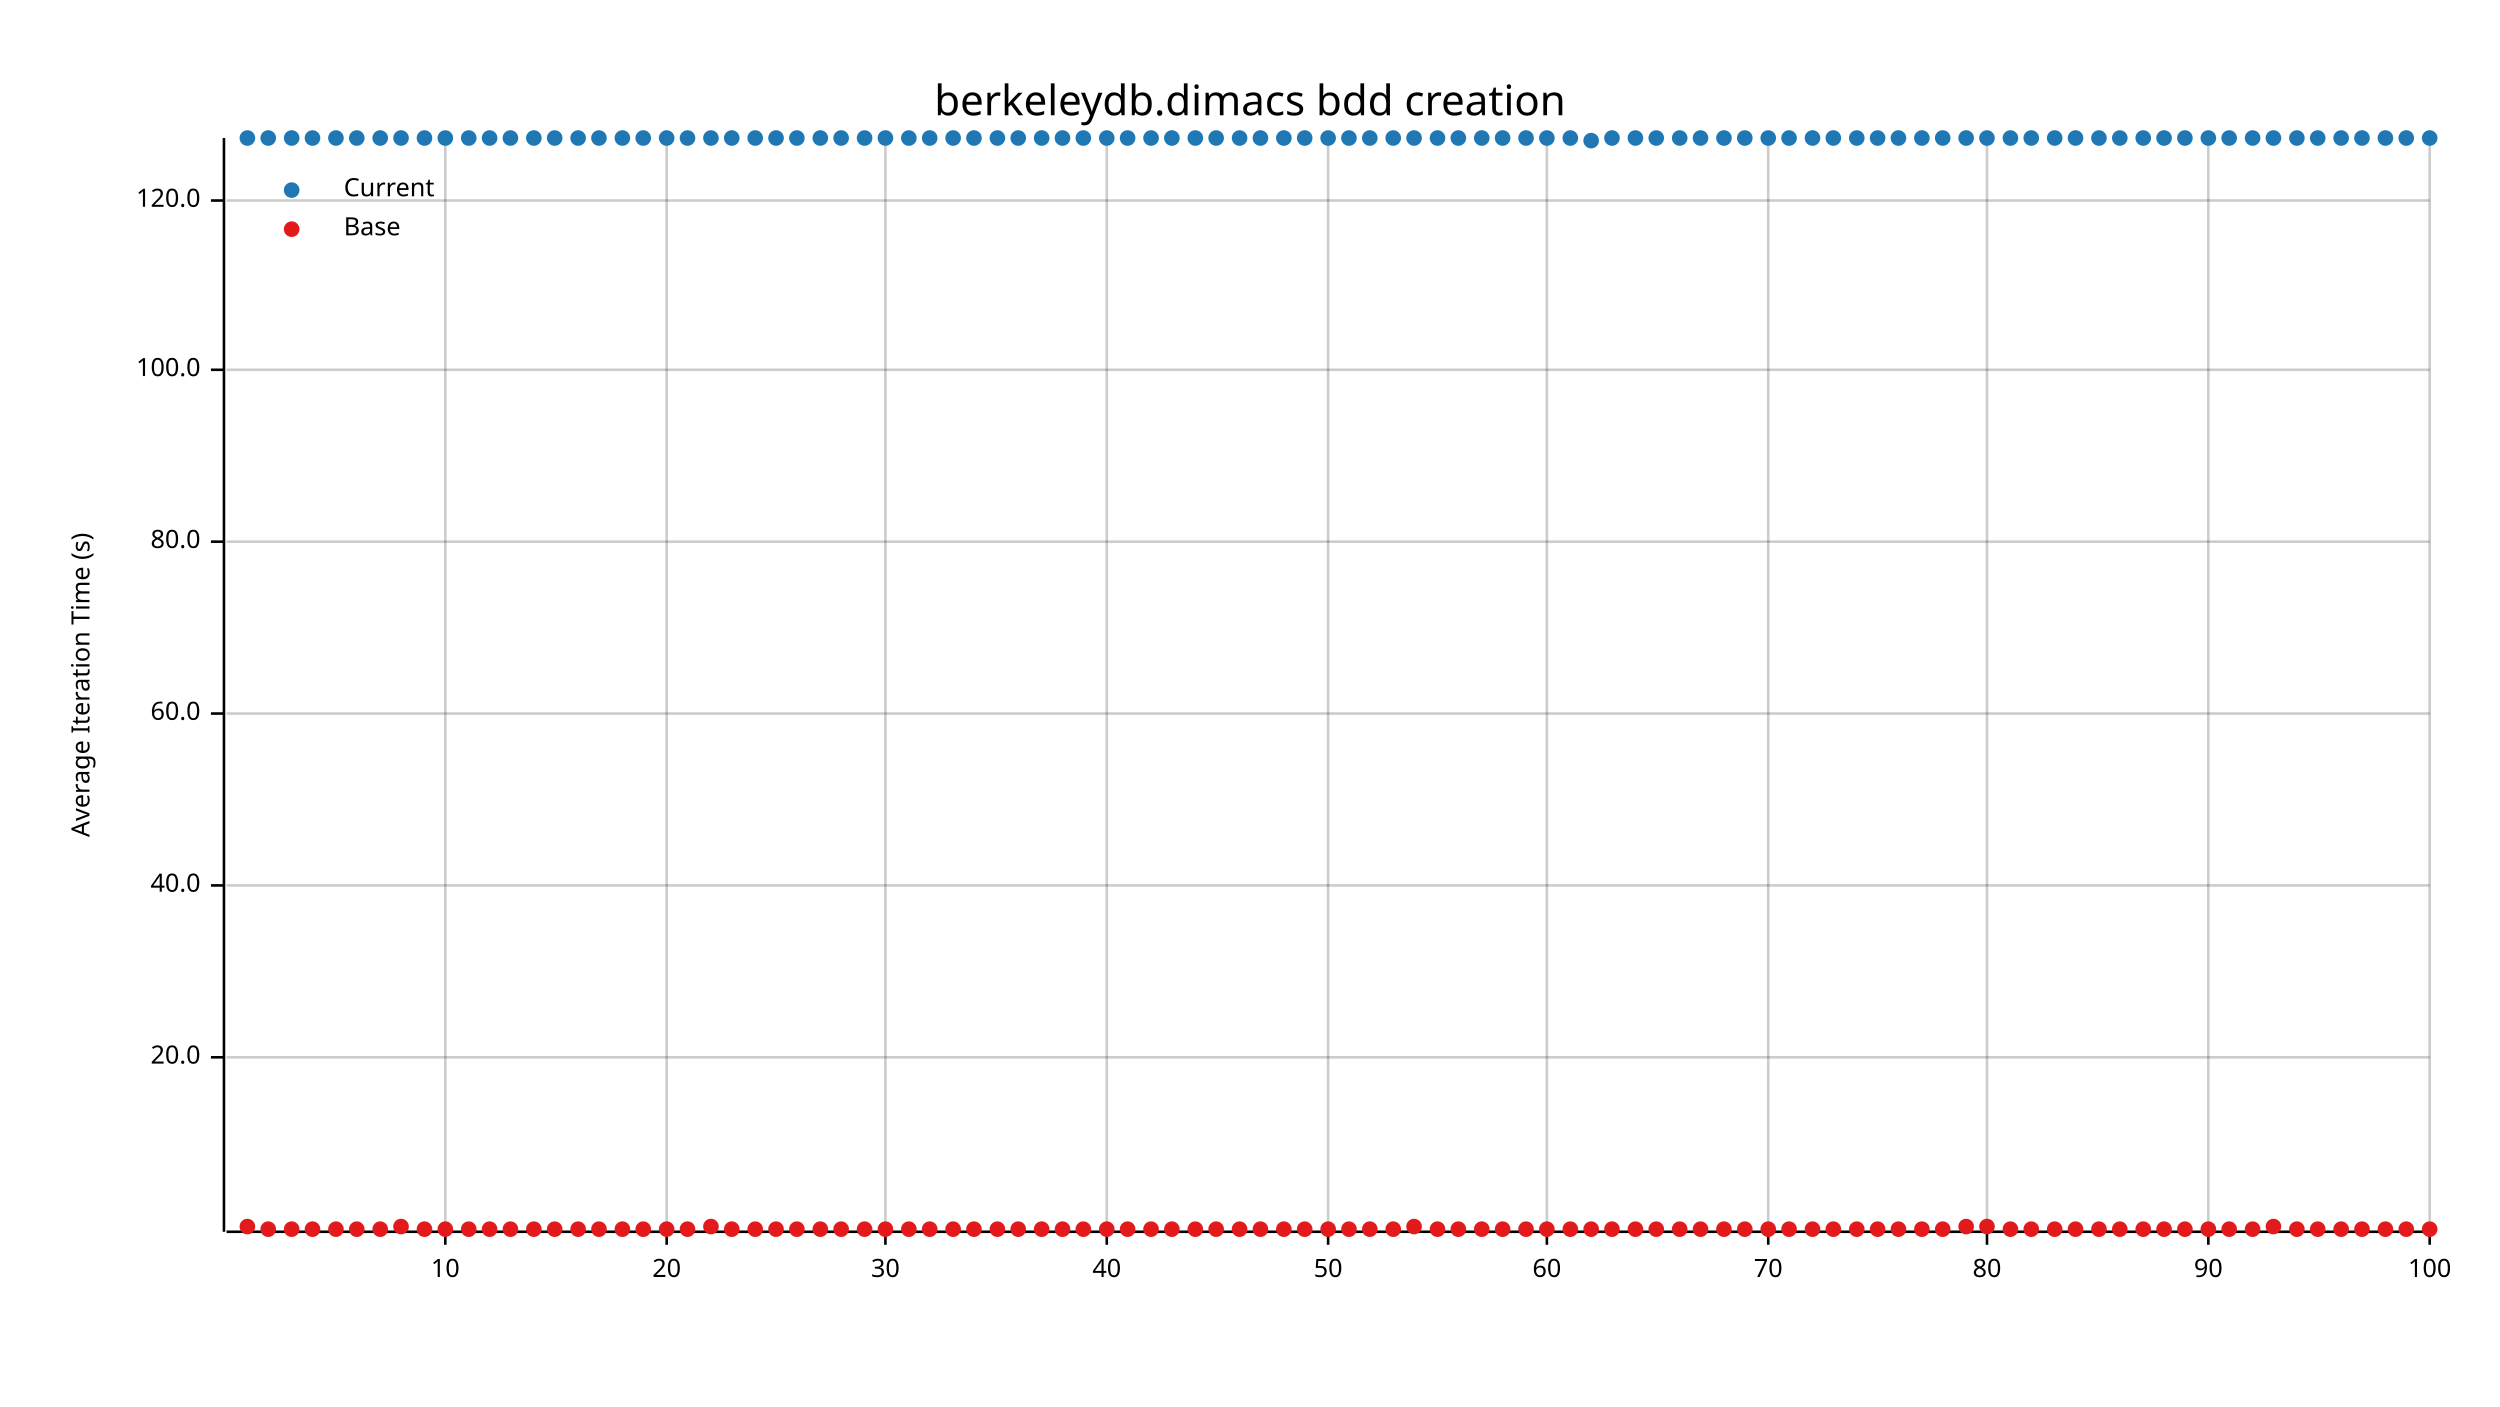
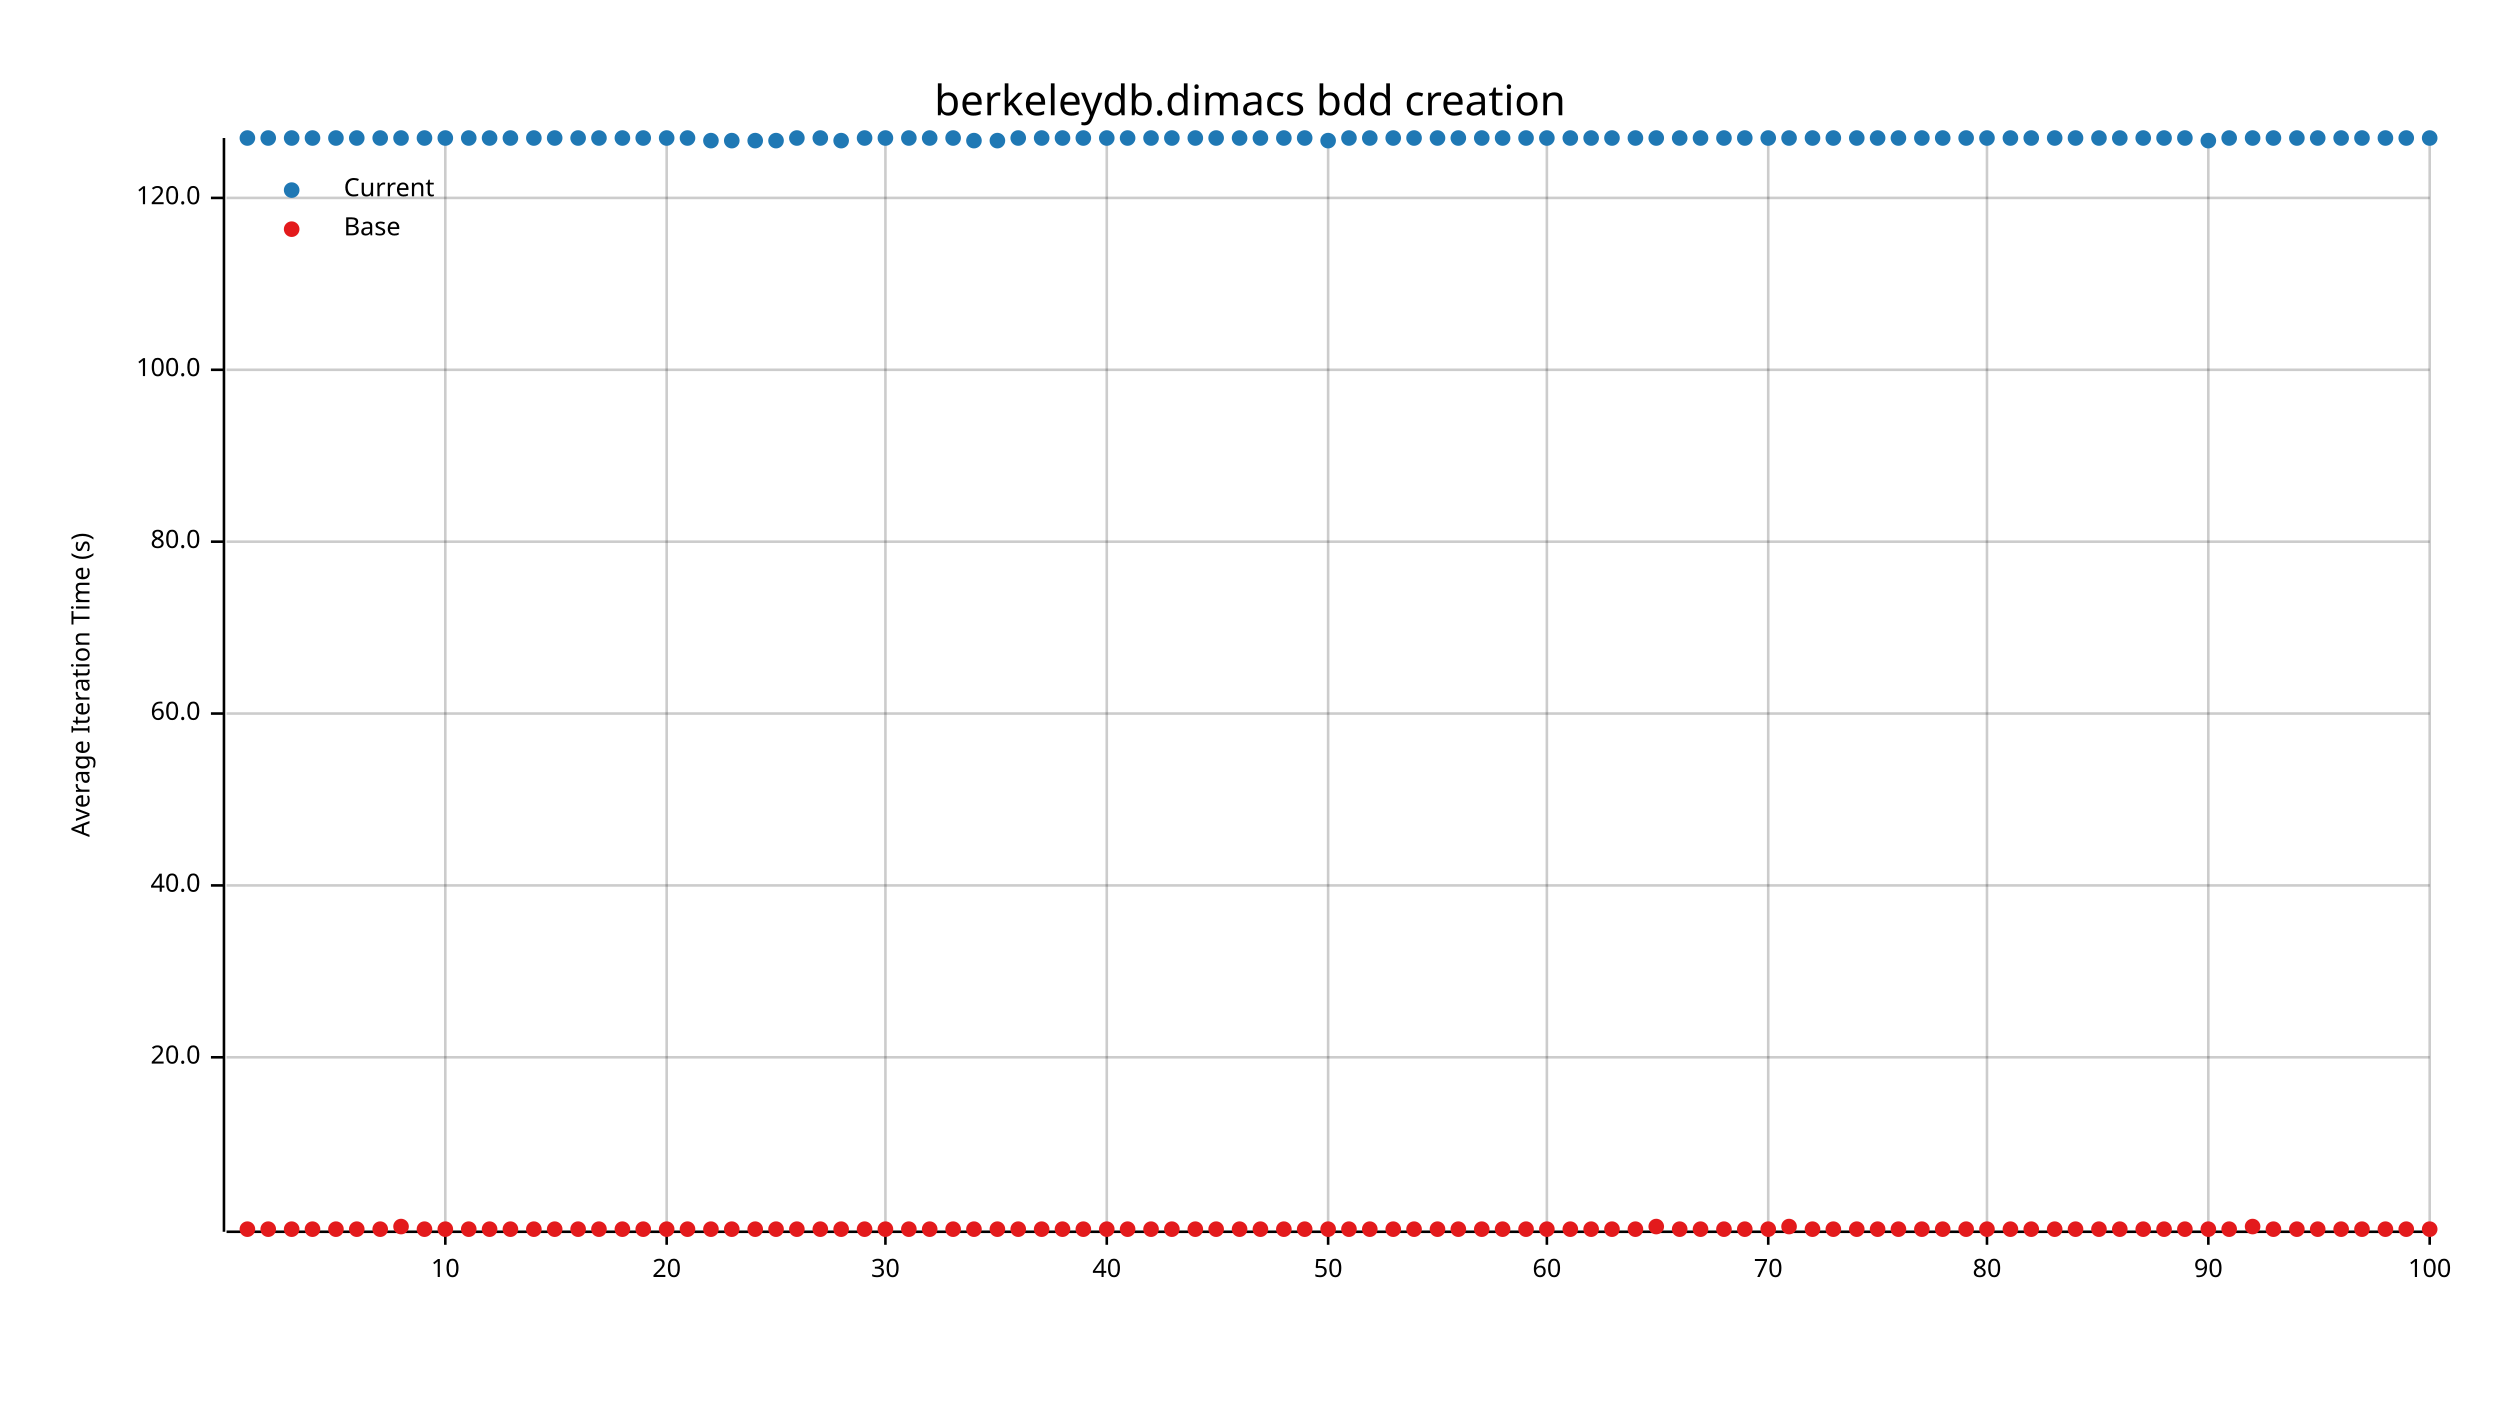
<svg xmlns="http://www.w3.org/2000/svg" width="960" height="540" viewBox="0 0 960 540">
  <text x="480" y="32" dy="0.76em" text-anchor="middle" font-family="sans-serif" font-size="16.129" opacity="1" fill="#000000">
berkeleydb.dimacs bdd creation
</text>
  <text x="27" y="263" dy="0.76em" text-anchor="middle" font-family="sans-serif" font-size="9.677" opacity="1" fill="#000000" transform="rotate(270, 27, 263)">
Average Iteration Time (s)
</text>
  <line opacity="0.2" stroke="#000000" stroke-width="1" x1="171" y1="472" x2="171" y2="52" />
  <line opacity="0.2" stroke="#000000" stroke-width="1" x1="256" y1="472" x2="256" y2="52" />
  <line opacity="0.2" stroke="#000000" stroke-width="1" x1="340" y1="472" x2="340" y2="52" />
  <line opacity="0.2" stroke="#000000" stroke-width="1" x1="425" y1="472" x2="425" y2="52" />
  <line opacity="0.2" stroke="#000000" stroke-width="1" x1="510" y1="472" x2="510" y2="52" />
  <line opacity="0.2" stroke="#000000" stroke-width="1" x1="594" y1="472" x2="594" y2="52" />
  <line opacity="0.2" stroke="#000000" stroke-width="1" x1="679" y1="472" x2="679" y2="52" />
  <line opacity="0.2" stroke="#000000" stroke-width="1" x1="763" y1="472" x2="763" y2="52" />
  <line opacity="0.2" stroke="#000000" stroke-width="1" x1="848" y1="472" x2="848" y2="52" />
  <line opacity="0.2" stroke="#000000" stroke-width="1" x1="933" y1="472" x2="933" y2="52" />
  <line opacity="0.2" stroke="#000000" stroke-width="1" x1="87" y1="406" x2="933" y2="406" />
  <line opacity="0.2" stroke="#000000" stroke-width="1" x1="87" y1="340" x2="933" y2="340" />
  <line opacity="0.2" stroke="#000000" stroke-width="1" x1="87" y1="274" x2="933" y2="274" />
  <line opacity="0.2" stroke="#000000" stroke-width="1" x1="87" y1="208" x2="933" y2="208" />
  <line opacity="0.2" stroke="#000000" stroke-width="1" x1="87" y1="142" x2="933" y2="142" />
-   <line opacity="0.2" stroke="#000000" stroke-width="1" x1="87" y1="77" x2="933" y2="77" />
+   <line opacity="0.2" stroke="#000000" stroke-width="1" x1="87" y1="76" x2="933" y2="76" />
  <polyline fill="none" opacity="1" stroke="#000000" stroke-width="1" points="86,53 86,473 " />
  <text x="77" y="406" dy="0.5ex" text-anchor="end" font-family="sans-serif" font-size="9.677" opacity="1" fill="#000000">
20.0
</text>
  <polyline fill="none" opacity="1" stroke="#000000" stroke-width="1" points="81,406 86,406 " />
  <text x="77" y="340" dy="0.5ex" text-anchor="end" font-family="sans-serif" font-size="9.677" opacity="1" fill="#000000">
40.0
</text>
  <polyline fill="none" opacity="1" stroke="#000000" stroke-width="1" points="81,340 86,340 " />
  <text x="77" y="274" dy="0.5ex" text-anchor="end" font-family="sans-serif" font-size="9.677" opacity="1" fill="#000000">
60.0
</text>
  <polyline fill="none" opacity="1" stroke="#000000" stroke-width="1" points="81,274 86,274 " />
  <text x="77" y="208" dy="0.5ex" text-anchor="end" font-family="sans-serif" font-size="9.677" opacity="1" fill="#000000">
80.0
</text>
  <polyline fill="none" opacity="1" stroke="#000000" stroke-width="1" points="81,208 86,208 " />
  <text x="77" y="142" dy="0.5ex" text-anchor="end" font-family="sans-serif" font-size="9.677" opacity="1" fill="#000000">
100.0
</text>
  <polyline fill="none" opacity="1" stroke="#000000" stroke-width="1" points="81,142 86,142 " />
-   <text x="77" y="77" dy="0.5ex" text-anchor="end" font-family="sans-serif" font-size="9.677" opacity="1" fill="#000000">
+   <text x="77" y="76" dy="0.5ex" text-anchor="end" font-family="sans-serif" font-size="9.677" opacity="1" fill="#000000">
120.0
</text>
-   <polyline fill="none" opacity="1" stroke="#000000" stroke-width="1" points="81,77 86,77 " />
+   <polyline fill="none" opacity="1" stroke="#000000" stroke-width="1" points="81,76 86,76 " />
  <polyline fill="none" opacity="1" stroke="#000000" stroke-width="1" points="87,473 933,473 " />
  <text x="171" y="483" dy="0.76em" text-anchor="middle" font-family="sans-serif" font-size="9.677" opacity="1" fill="#000000">
10
</text>
  <polyline fill="none" opacity="1" stroke="#000000" stroke-width="1" points="171,473 171,478 " />
  <text x="256" y="483" dy="0.76em" text-anchor="middle" font-family="sans-serif" font-size="9.677" opacity="1" fill="#000000">
20
</text>
  <polyline fill="none" opacity="1" stroke="#000000" stroke-width="1" points="256,473 256,478 " />
  <text x="340" y="483" dy="0.76em" text-anchor="middle" font-family="sans-serif" font-size="9.677" opacity="1" fill="#000000">
30
</text>
  <polyline fill="none" opacity="1" stroke="#000000" stroke-width="1" points="340,473 340,478 " />
  <text x="425" y="483" dy="0.76em" text-anchor="middle" font-family="sans-serif" font-size="9.677" opacity="1" fill="#000000">
40
</text>
  <polyline fill="none" opacity="1" stroke="#000000" stroke-width="1" points="425,473 425,478 " />
  <text x="510" y="483" dy="0.76em" text-anchor="middle" font-family="sans-serif" font-size="9.677" opacity="1" fill="#000000">
50
</text>
  <polyline fill="none" opacity="1" stroke="#000000" stroke-width="1" points="510,473 510,478 " />
  <text x="594" y="483" dy="0.76em" text-anchor="middle" font-family="sans-serif" font-size="9.677" opacity="1" fill="#000000">
60
</text>
  <polyline fill="none" opacity="1" stroke="#000000" stroke-width="1" points="594,473 594,478 " />
  <text x="679" y="483" dy="0.76em" text-anchor="middle" font-family="sans-serif" font-size="9.677" opacity="1" fill="#000000">
70
</text>
  <polyline fill="none" opacity="1" stroke="#000000" stroke-width="1" points="679,473 679,478 " />
  <text x="763" y="483" dy="0.76em" text-anchor="middle" font-family="sans-serif" font-size="9.677" opacity="1" fill="#000000">
80
</text>
  <polyline fill="none" opacity="1" stroke="#000000" stroke-width="1" points="763,473 763,478 " />
  <text x="848" y="483" dy="0.76em" text-anchor="middle" font-family="sans-serif" font-size="9.677" opacity="1" fill="#000000">
90
</text>
  <polyline fill="none" opacity="1" stroke="#000000" stroke-width="1" points="848,473 848,478 " />
  <text x="933" y="483" dy="0.76em" text-anchor="middle" font-family="sans-serif" font-size="9.677" opacity="1" fill="#000000">
100
</text>
  <polyline fill="none" opacity="1" stroke="#000000" stroke-width="1" points="933,473 933,478 " />
  <circle cx="95" cy="53" r="3" opacity="1" fill="#1F78B4" stroke="none" stroke-width="1" />
  <circle cx="103" cy="53" r="3" opacity="1" fill="#1F78B4" stroke="none" stroke-width="1" />
  <circle cx="112" cy="53" r="3" opacity="1" fill="#1F78B4" stroke="none" stroke-width="1" />
  <circle cx="120" cy="53" r="3" opacity="1" fill="#1F78B4" stroke="none" stroke-width="1" />
  <circle cx="129" cy="53" r="3" opacity="1" fill="#1F78B4" stroke="none" stroke-width="1" />
  <circle cx="137" cy="53" r="3" opacity="1" fill="#1F78B4" stroke="none" stroke-width="1" />
  <circle cx="146" cy="53" r="3" opacity="1" fill="#1F78B4" stroke="none" stroke-width="1" />
  <circle cx="154" cy="53" r="3" opacity="1" fill="#1F78B4" stroke="none" stroke-width="1" />
  <circle cx="163" cy="53" r="3" opacity="1" fill="#1F78B4" stroke="none" stroke-width="1" />
  <circle cx="171" cy="53" r="3" opacity="1" fill="#1F78B4" stroke="none" stroke-width="1" />
  <circle cx="180" cy="53" r="3" opacity="1" fill="#1F78B4" stroke="none" stroke-width="1" />
  <circle cx="188" cy="53" r="3" opacity="1" fill="#1F78B4" stroke="none" stroke-width="1" />
  <circle cx="196" cy="53" r="3" opacity="1" fill="#1F78B4" stroke="none" stroke-width="1" />
  <circle cx="205" cy="53" r="3" opacity="1" fill="#1F78B4" stroke="none" stroke-width="1" />
  <circle cx="213" cy="53" r="3" opacity="1" fill="#1F78B4" stroke="none" stroke-width="1" />
  <circle cx="222" cy="53" r="3" opacity="1" fill="#1F78B4" stroke="none" stroke-width="1" />
  <circle cx="230" cy="53" r="3" opacity="1" fill="#1F78B4" stroke="none" stroke-width="1" />
  <circle cx="239" cy="53" r="3" opacity="1" fill="#1F78B4" stroke="none" stroke-width="1" />
  <circle cx="247" cy="53" r="3" opacity="1" fill="#1F78B4" stroke="none" stroke-width="1" />
  <circle cx="256" cy="53" r="3" opacity="1" fill="#1F78B4" stroke="none" stroke-width="1" />
  <circle cx="264" cy="53" r="3" opacity="1" fill="#1F78B4" stroke="none" stroke-width="1" />
-   <circle cx="273" cy="53" r="3" opacity="1" fill="#1F78B4" stroke="none" stroke-width="1" />
-   <circle cx="281" cy="53" r="3" opacity="1" fill="#1F78B4" stroke="none" stroke-width="1" />
-   <circle cx="290" cy="53" r="3" opacity="1" fill="#1F78B4" stroke="none" stroke-width="1" />
-   <circle cx="298" cy="53" r="3" opacity="1" fill="#1F78B4" stroke="none" stroke-width="1" />
+   <circle cx="273" cy="54" r="3" opacity="1" fill="#1F78B4" stroke="none" stroke-width="1" />
+   <circle cx="281" cy="54" r="3" opacity="1" fill="#1F78B4" stroke="none" stroke-width="1" />
+   <circle cx="290" cy="54" r="3" opacity="1" fill="#1F78B4" stroke="none" stroke-width="1" />
+   <circle cx="298" cy="54" r="3" opacity="1" fill="#1F78B4" stroke="none" stroke-width="1" />
  <circle cx="306" cy="53" r="3" opacity="1" fill="#1F78B4" stroke="none" stroke-width="1" />
  <circle cx="315" cy="53" r="3" opacity="1" fill="#1F78B4" stroke="none" stroke-width="1" />
-   <circle cx="323" cy="53" r="3" opacity="1" fill="#1F78B4" stroke="none" stroke-width="1" />
+   <circle cx="323" cy="54" r="3" opacity="1" fill="#1F78B4" stroke="none" stroke-width="1" />
  <circle cx="332" cy="53" r="3" opacity="1" fill="#1F78B4" stroke="none" stroke-width="1" />
  <circle cx="340" cy="53" r="3" opacity="1" fill="#1F78B4" stroke="none" stroke-width="1" />
  <circle cx="349" cy="53" r="3" opacity="1" fill="#1F78B4" stroke="none" stroke-width="1" />
  <circle cx="357" cy="53" r="3" opacity="1" fill="#1F78B4" stroke="none" stroke-width="1" />
  <circle cx="366" cy="53" r="3" opacity="1" fill="#1F78B4" stroke="none" stroke-width="1" />
-   <circle cx="374" cy="53" r="3" opacity="1" fill="#1F78B4" stroke="none" stroke-width="1" />
-   <circle cx="383" cy="53" r="3" opacity="1" fill="#1F78B4" stroke="none" stroke-width="1" />
+   <circle cx="374" cy="54" r="3" opacity="1" fill="#1F78B4" stroke="none" stroke-width="1" />
+   <circle cx="383" cy="54" r="3" opacity="1" fill="#1F78B4" stroke="none" stroke-width="1" />
  <circle cx="391" cy="53" r="3" opacity="1" fill="#1F78B4" stroke="none" stroke-width="1" />
  <circle cx="400" cy="53" r="3" opacity="1" fill="#1F78B4" stroke="none" stroke-width="1" />
  <circle cx="408" cy="53" r="3" opacity="1" fill="#1F78B4" stroke="none" stroke-width="1" />
  <circle cx="416" cy="53" r="3" opacity="1" fill="#1F78B4" stroke="none" stroke-width="1" />
  <circle cx="425" cy="53" r="3" opacity="1" fill="#1F78B4" stroke="none" stroke-width="1" />
  <circle cx="433" cy="53" r="3" opacity="1" fill="#1F78B4" stroke="none" stroke-width="1" />
  <circle cx="442" cy="53" r="3" opacity="1" fill="#1F78B4" stroke="none" stroke-width="1" />
  <circle cx="450" cy="53" r="3" opacity="1" fill="#1F78B4" stroke="none" stroke-width="1" />
  <circle cx="459" cy="53" r="3" opacity="1" fill="#1F78B4" stroke="none" stroke-width="1" />
  <circle cx="467" cy="53" r="3" opacity="1" fill="#1F78B4" stroke="none" stroke-width="1" />
  <circle cx="476" cy="53" r="3" opacity="1" fill="#1F78B4" stroke="none" stroke-width="1" />
  <circle cx="484" cy="53" r="3" opacity="1" fill="#1F78B4" stroke="none" stroke-width="1" />
  <circle cx="493" cy="53" r="3" opacity="1" fill="#1F78B4" stroke="none" stroke-width="1" />
  <circle cx="501" cy="53" r="3" opacity="1" fill="#1F78B4" stroke="none" stroke-width="1" />
-   <circle cx="510" cy="53" r="3" opacity="1" fill="#1F78B4" stroke="none" stroke-width="1" />
+   <circle cx="510" cy="54" r="3" opacity="1" fill="#1F78B4" stroke="none" stroke-width="1" />
  <circle cx="518" cy="53" r="3" opacity="1" fill="#1F78B4" stroke="none" stroke-width="1" />
  <circle cx="526" cy="53" r="3" opacity="1" fill="#1F78B4" stroke="none" stroke-width="1" />
  <circle cx="535" cy="53" r="3" opacity="1" fill="#1F78B4" stroke="none" stroke-width="1" />
  <circle cx="543" cy="53" r="3" opacity="1" fill="#1F78B4" stroke="none" stroke-width="1" />
  <circle cx="552" cy="53" r="3" opacity="1" fill="#1F78B4" stroke="none" stroke-width="1" />
  <circle cx="560" cy="53" r="3" opacity="1" fill="#1F78B4" stroke="none" stroke-width="1" />
  <circle cx="569" cy="53" r="3" opacity="1" fill="#1F78B4" stroke="none" stroke-width="1" />
  <circle cx="577" cy="53" r="3" opacity="1" fill="#1F78B4" stroke="none" stroke-width="1" />
  <circle cx="586" cy="53" r="3" opacity="1" fill="#1F78B4" stroke="none" stroke-width="1" />
  <circle cx="594" cy="53" r="3" opacity="1" fill="#1F78B4" stroke="none" stroke-width="1" />
  <circle cx="603" cy="53" r="3" opacity="1" fill="#1F78B4" stroke="none" stroke-width="1" />
-   <circle cx="611" cy="54" r="3" opacity="1" fill="#1F78B4" stroke="none" stroke-width="1" />
+   <circle cx="611" cy="53" r="3" opacity="1" fill="#1F78B4" stroke="none" stroke-width="1" />
  <circle cx="619" cy="53" r="3" opacity="1" fill="#1F78B4" stroke="none" stroke-width="1" />
  <circle cx="628" cy="53" r="3" opacity="1" fill="#1F78B4" stroke="none" stroke-width="1" />
  <circle cx="636" cy="53" r="3" opacity="1" fill="#1F78B4" stroke="none" stroke-width="1" />
  <circle cx="645" cy="53" r="3" opacity="1" fill="#1F78B4" stroke="none" stroke-width="1" />
  <circle cx="653" cy="53" r="3" opacity="1" fill="#1F78B4" stroke="none" stroke-width="1" />
  <circle cx="662" cy="53" r="3" opacity="1" fill="#1F78B4" stroke="none" stroke-width="1" />
  <circle cx="670" cy="53" r="3" opacity="1" fill="#1F78B4" stroke="none" stroke-width="1" />
  <circle cx="679" cy="53" r="3" opacity="1" fill="#1F78B4" stroke="none" stroke-width="1" />
  <circle cx="687" cy="53" r="3" opacity="1" fill="#1F78B4" stroke="none" stroke-width="1" />
  <circle cx="696" cy="53" r="3" opacity="1" fill="#1F78B4" stroke="none" stroke-width="1" />
  <circle cx="704" cy="53" r="3" opacity="1" fill="#1F78B4" stroke="none" stroke-width="1" />
  <circle cx="713" cy="53" r="3" opacity="1" fill="#1F78B4" stroke="none" stroke-width="1" />
  <circle cx="721" cy="53" r="3" opacity="1" fill="#1F78B4" stroke="none" stroke-width="1" />
  <circle cx="729" cy="53" r="3" opacity="1" fill="#1F78B4" stroke="none" stroke-width="1" />
  <circle cx="738" cy="53" r="3" opacity="1" fill="#1F78B4" stroke="none" stroke-width="1" />
  <circle cx="746" cy="53" r="3" opacity="1" fill="#1F78B4" stroke="none" stroke-width="1" />
  <circle cx="755" cy="53" r="3" opacity="1" fill="#1F78B4" stroke="none" stroke-width="1" />
  <circle cx="763" cy="53" r="3" opacity="1" fill="#1F78B4" stroke="none" stroke-width="1" />
  <circle cx="772" cy="53" r="3" opacity="1" fill="#1F78B4" stroke="none" stroke-width="1" />
  <circle cx="780" cy="53" r="3" opacity="1" fill="#1F78B4" stroke="none" stroke-width="1" />
  <circle cx="789" cy="53" r="3" opacity="1" fill="#1F78B4" stroke="none" stroke-width="1" />
  <circle cx="797" cy="53" r="3" opacity="1" fill="#1F78B4" stroke="none" stroke-width="1" />
  <circle cx="806" cy="53" r="3" opacity="1" fill="#1F78B4" stroke="none" stroke-width="1" />
  <circle cx="814" cy="53" r="3" opacity="1" fill="#1F78B4" stroke="none" stroke-width="1" />
  <circle cx="823" cy="53" r="3" opacity="1" fill="#1F78B4" stroke="none" stroke-width="1" />
  <circle cx="831" cy="53" r="3" opacity="1" fill="#1F78B4" stroke="none" stroke-width="1" />
  <circle cx="839" cy="53" r="3" opacity="1" fill="#1F78B4" stroke="none" stroke-width="1" />
-   <circle cx="848" cy="53" r="3" opacity="1" fill="#1F78B4" stroke="none" stroke-width="1" />
+   <circle cx="848" cy="54" r="3" opacity="1" fill="#1F78B4" stroke="none" stroke-width="1" />
  <circle cx="856" cy="53" r="3" opacity="1" fill="#1F78B4" stroke="none" stroke-width="1" />
  <circle cx="865" cy="53" r="3" opacity="1" fill="#1F78B4" stroke="none" stroke-width="1" />
  <circle cx="873" cy="53" r="3" opacity="1" fill="#1F78B4" stroke="none" stroke-width="1" />
  <circle cx="882" cy="53" r="3" opacity="1" fill="#1F78B4" stroke="none" stroke-width="1" />
  <circle cx="890" cy="53" r="3" opacity="1" fill="#1F78B4" stroke="none" stroke-width="1" />
  <circle cx="899" cy="53" r="3" opacity="1" fill="#1F78B4" stroke="none" stroke-width="1" />
  <circle cx="907" cy="53" r="3" opacity="1" fill="#1F78B4" stroke="none" stroke-width="1" />
  <circle cx="916" cy="53" r="3" opacity="1" fill="#1F78B4" stroke="none" stroke-width="1" />
  <circle cx="924" cy="53" r="3" opacity="1" fill="#1F78B4" stroke="none" stroke-width="1" />
  <circle cx="933" cy="53" r="3" opacity="1" fill="#1F78B4" stroke="none" stroke-width="1" />
-   <circle cx="95" cy="471" r="3" opacity="1" fill="#E31A1C" stroke="none" stroke-width="1" />
+   <circle cx="95" cy="472" r="3" opacity="1" fill="#E31A1C" stroke="none" stroke-width="1" />
  <circle cx="103" cy="472" r="3" opacity="1" fill="#E31A1C" stroke="none" stroke-width="1" />
  <circle cx="112" cy="472" r="3" opacity="1" fill="#E31A1C" stroke="none" stroke-width="1" />
  <circle cx="120" cy="472" r="3" opacity="1" fill="#E31A1C" stroke="none" stroke-width="1" />
  <circle cx="129" cy="472" r="3" opacity="1" fill="#E31A1C" stroke="none" stroke-width="1" />
  <circle cx="137" cy="472" r="3" opacity="1" fill="#E31A1C" stroke="none" stroke-width="1" />
  <circle cx="146" cy="472" r="3" opacity="1" fill="#E31A1C" stroke="none" stroke-width="1" />
  <circle cx="154" cy="471" r="3" opacity="1" fill="#E31A1C" stroke="none" stroke-width="1" />
  <circle cx="163" cy="472" r="3" opacity="1" fill="#E31A1C" stroke="none" stroke-width="1" />
  <circle cx="171" cy="472" r="3" opacity="1" fill="#E31A1C" stroke="none" stroke-width="1" />
  <circle cx="180" cy="472" r="3" opacity="1" fill="#E31A1C" stroke="none" stroke-width="1" />
  <circle cx="188" cy="472" r="3" opacity="1" fill="#E31A1C" stroke="none" stroke-width="1" />
  <circle cx="196" cy="472" r="3" opacity="1" fill="#E31A1C" stroke="none" stroke-width="1" />
  <circle cx="205" cy="472" r="3" opacity="1" fill="#E31A1C" stroke="none" stroke-width="1" />
  <circle cx="213" cy="472" r="3" opacity="1" fill="#E31A1C" stroke="none" stroke-width="1" />
  <circle cx="222" cy="472" r="3" opacity="1" fill="#E31A1C" stroke="none" stroke-width="1" />
  <circle cx="230" cy="472" r="3" opacity="1" fill="#E31A1C" stroke="none" stroke-width="1" />
  <circle cx="239" cy="472" r="3" opacity="1" fill="#E31A1C" stroke="none" stroke-width="1" />
  <circle cx="247" cy="472" r="3" opacity="1" fill="#E31A1C" stroke="none" stroke-width="1" />
  <circle cx="256" cy="472" r="3" opacity="1" fill="#E31A1C" stroke="none" stroke-width="1" />
  <circle cx="264" cy="472" r="3" opacity="1" fill="#E31A1C" stroke="none" stroke-width="1" />
-   <circle cx="273" cy="471" r="3" opacity="1" fill="#E31A1C" stroke="none" stroke-width="1" />
+   <circle cx="273" cy="472" r="3" opacity="1" fill="#E31A1C" stroke="none" stroke-width="1" />
  <circle cx="281" cy="472" r="3" opacity="1" fill="#E31A1C" stroke="none" stroke-width="1" />
  <circle cx="290" cy="472" r="3" opacity="1" fill="#E31A1C" stroke="none" stroke-width="1" />
  <circle cx="298" cy="472" r="3" opacity="1" fill="#E31A1C" stroke="none" stroke-width="1" />
  <circle cx="306" cy="472" r="3" opacity="1" fill="#E31A1C" stroke="none" stroke-width="1" />
  <circle cx="315" cy="472" r="3" opacity="1" fill="#E31A1C" stroke="none" stroke-width="1" />
  <circle cx="323" cy="472" r="3" opacity="1" fill="#E31A1C" stroke="none" stroke-width="1" />
  <circle cx="332" cy="472" r="3" opacity="1" fill="#E31A1C" stroke="none" stroke-width="1" />
  <circle cx="340" cy="472" r="3" opacity="1" fill="#E31A1C" stroke="none" stroke-width="1" />
  <circle cx="349" cy="472" r="3" opacity="1" fill="#E31A1C" stroke="none" stroke-width="1" />
  <circle cx="357" cy="472" r="3" opacity="1" fill="#E31A1C" stroke="none" stroke-width="1" />
  <circle cx="366" cy="472" r="3" opacity="1" fill="#E31A1C" stroke="none" stroke-width="1" />
  <circle cx="374" cy="472" r="3" opacity="1" fill="#E31A1C" stroke="none" stroke-width="1" />
  <circle cx="383" cy="472" r="3" opacity="1" fill="#E31A1C" stroke="none" stroke-width="1" />
  <circle cx="391" cy="472" r="3" opacity="1" fill="#E31A1C" stroke="none" stroke-width="1" />
  <circle cx="400" cy="472" r="3" opacity="1" fill="#E31A1C" stroke="none" stroke-width="1" />
  <circle cx="408" cy="472" r="3" opacity="1" fill="#E31A1C" stroke="none" stroke-width="1" />
  <circle cx="416" cy="472" r="3" opacity="1" fill="#E31A1C" stroke="none" stroke-width="1" />
  <circle cx="425" cy="472" r="3" opacity="1" fill="#E31A1C" stroke="none" stroke-width="1" />
  <circle cx="433" cy="472" r="3" opacity="1" fill="#E31A1C" stroke="none" stroke-width="1" />
  <circle cx="442" cy="472" r="3" opacity="1" fill="#E31A1C" stroke="none" stroke-width="1" />
  <circle cx="450" cy="472" r="3" opacity="1" fill="#E31A1C" stroke="none" stroke-width="1" />
  <circle cx="459" cy="472" r="3" opacity="1" fill="#E31A1C" stroke="none" stroke-width="1" />
  <circle cx="467" cy="472" r="3" opacity="1" fill="#E31A1C" stroke="none" stroke-width="1" />
  <circle cx="476" cy="472" r="3" opacity="1" fill="#E31A1C" stroke="none" stroke-width="1" />
  <circle cx="484" cy="472" r="3" opacity="1" fill="#E31A1C" stroke="none" stroke-width="1" />
  <circle cx="493" cy="472" r="3" opacity="1" fill="#E31A1C" stroke="none" stroke-width="1" />
  <circle cx="501" cy="472" r="3" opacity="1" fill="#E31A1C" stroke="none" stroke-width="1" />
  <circle cx="510" cy="472" r="3" opacity="1" fill="#E31A1C" stroke="none" stroke-width="1" />
  <circle cx="518" cy="472" r="3" opacity="1" fill="#E31A1C" stroke="none" stroke-width="1" />
  <circle cx="526" cy="472" r="3" opacity="1" fill="#E31A1C" stroke="none" stroke-width="1" />
  <circle cx="535" cy="472" r="3" opacity="1" fill="#E31A1C" stroke="none" stroke-width="1" />
-   <circle cx="543" cy="471" r="3" opacity="1" fill="#E31A1C" stroke="none" stroke-width="1" />
+   <circle cx="543" cy="472" r="3" opacity="1" fill="#E31A1C" stroke="none" stroke-width="1" />
  <circle cx="552" cy="472" r="3" opacity="1" fill="#E31A1C" stroke="none" stroke-width="1" />
  <circle cx="560" cy="472" r="3" opacity="1" fill="#E31A1C" stroke="none" stroke-width="1" />
  <circle cx="569" cy="472" r="3" opacity="1" fill="#E31A1C" stroke="none" stroke-width="1" />
  <circle cx="577" cy="472" r="3" opacity="1" fill="#E31A1C" stroke="none" stroke-width="1" />
  <circle cx="586" cy="472" r="3" opacity="1" fill="#E31A1C" stroke="none" stroke-width="1" />
  <circle cx="594" cy="472" r="3" opacity="1" fill="#E31A1C" stroke="none" stroke-width="1" />
  <circle cx="603" cy="472" r="3" opacity="1" fill="#E31A1C" stroke="none" stroke-width="1" />
  <circle cx="611" cy="472" r="3" opacity="1" fill="#E31A1C" stroke="none" stroke-width="1" />
  <circle cx="619" cy="472" r="3" opacity="1" fill="#E31A1C" stroke="none" stroke-width="1" />
  <circle cx="628" cy="472" r="3" opacity="1" fill="#E31A1C" stroke="none" stroke-width="1" />
-   <circle cx="636" cy="472" r="3" opacity="1" fill="#E31A1C" stroke="none" stroke-width="1" />
+   <circle cx="636" cy="471" r="3" opacity="1" fill="#E31A1C" stroke="none" stroke-width="1" />
  <circle cx="645" cy="472" r="3" opacity="1" fill="#E31A1C" stroke="none" stroke-width="1" />
  <circle cx="653" cy="472" r="3" opacity="1" fill="#E31A1C" stroke="none" stroke-width="1" />
  <circle cx="662" cy="472" r="3" opacity="1" fill="#E31A1C" stroke="none" stroke-width="1" />
  <circle cx="670" cy="472" r="3" opacity="1" fill="#E31A1C" stroke="none" stroke-width="1" />
  <circle cx="679" cy="472" r="3" opacity="1" fill="#E31A1C" stroke="none" stroke-width="1" />
-   <circle cx="687" cy="472" r="3" opacity="1" fill="#E31A1C" stroke="none" stroke-width="1" />
+   <circle cx="687" cy="471" r="3" opacity="1" fill="#E31A1C" stroke="none" stroke-width="1" />
  <circle cx="696" cy="472" r="3" opacity="1" fill="#E31A1C" stroke="none" stroke-width="1" />
  <circle cx="704" cy="472" r="3" opacity="1" fill="#E31A1C" stroke="none" stroke-width="1" />
  <circle cx="713" cy="472" r="3" opacity="1" fill="#E31A1C" stroke="none" stroke-width="1" />
  <circle cx="721" cy="472" r="3" opacity="1" fill="#E31A1C" stroke="none" stroke-width="1" />
  <circle cx="729" cy="472" r="3" opacity="1" fill="#E31A1C" stroke="none" stroke-width="1" />
  <circle cx="738" cy="472" r="3" opacity="1" fill="#E31A1C" stroke="none" stroke-width="1" />
  <circle cx="746" cy="472" r="3" opacity="1" fill="#E31A1C" stroke="none" stroke-width="1" />
-   <circle cx="755" cy="471" r="3" opacity="1" fill="#E31A1C" stroke="none" stroke-width="1" />
-   <circle cx="763" cy="471" r="3" opacity="1" fill="#E31A1C" stroke="none" stroke-width="1" />
+   <circle cx="755" cy="472" r="3" opacity="1" fill="#E31A1C" stroke="none" stroke-width="1" />
+   <circle cx="763" cy="472" r="3" opacity="1" fill="#E31A1C" stroke="none" stroke-width="1" />
  <circle cx="772" cy="472" r="3" opacity="1" fill="#E31A1C" stroke="none" stroke-width="1" />
  <circle cx="780" cy="472" r="3" opacity="1" fill="#E31A1C" stroke="none" stroke-width="1" />
  <circle cx="789" cy="472" r="3" opacity="1" fill="#E31A1C" stroke="none" stroke-width="1" />
  <circle cx="797" cy="472" r="3" opacity="1" fill="#E31A1C" stroke="none" stroke-width="1" />
  <circle cx="806" cy="472" r="3" opacity="1" fill="#E31A1C" stroke="none" stroke-width="1" />
  <circle cx="814" cy="472" r="3" opacity="1" fill="#E31A1C" stroke="none" stroke-width="1" />
  <circle cx="823" cy="472" r="3" opacity="1" fill="#E31A1C" stroke="none" stroke-width="1" />
  <circle cx="831" cy="472" r="3" opacity="1" fill="#E31A1C" stroke="none" stroke-width="1" />
  <circle cx="839" cy="472" r="3" opacity="1" fill="#E31A1C" stroke="none" stroke-width="1" />
  <circle cx="848" cy="472" r="3" opacity="1" fill="#E31A1C" stroke="none" stroke-width="1" />
  <circle cx="856" cy="472" r="3" opacity="1" fill="#E31A1C" stroke="none" stroke-width="1" />
-   <circle cx="865" cy="472" r="3" opacity="1" fill="#E31A1C" stroke="none" stroke-width="1" />
-   <circle cx="873" cy="471" r="3" opacity="1" fill="#E31A1C" stroke="none" stroke-width="1" />
+   <circle cx="865" cy="471" r="3" opacity="1" fill="#E31A1C" stroke="none" stroke-width="1" />
+   <circle cx="873" cy="472" r="3" opacity="1" fill="#E31A1C" stroke="none" stroke-width="1" />
  <circle cx="882" cy="472" r="3" opacity="1" fill="#E31A1C" stroke="none" stroke-width="1" />
  <circle cx="890" cy="472" r="3" opacity="1" fill="#E31A1C" stroke="none" stroke-width="1" />
  <circle cx="899" cy="472" r="3" opacity="1" fill="#E31A1C" stroke="none" stroke-width="1" />
  <circle cx="907" cy="472" r="3" opacity="1" fill="#E31A1C" stroke="none" stroke-width="1" />
  <circle cx="916" cy="472" r="3" opacity="1" fill="#E31A1C" stroke="none" stroke-width="1" />
  <circle cx="924" cy="472" r="3" opacity="1" fill="#E31A1C" stroke="none" stroke-width="1" />
  <circle cx="933" cy="472" r="3" opacity="1" fill="#E31A1C" stroke="none" stroke-width="1" />
  <text x="132" y="68" dy="0.76em" text-anchor="start" font-family="sans-serif" font-size="9.677" opacity="1" fill="#000000">
Current
</text>
  <text x="132" y="83" dy="0.76em" text-anchor="start" font-family="sans-serif" font-size="9.677" opacity="1" fill="#000000">
Base
</text>
  <circle cx="112" cy="73" r="3" opacity="1" fill="#1F78B4" stroke="none" stroke-width="1" />
  <circle cx="112" cy="88" r="3" opacity="1" fill="#E31A1C" stroke="none" stroke-width="1" />
</svg>
